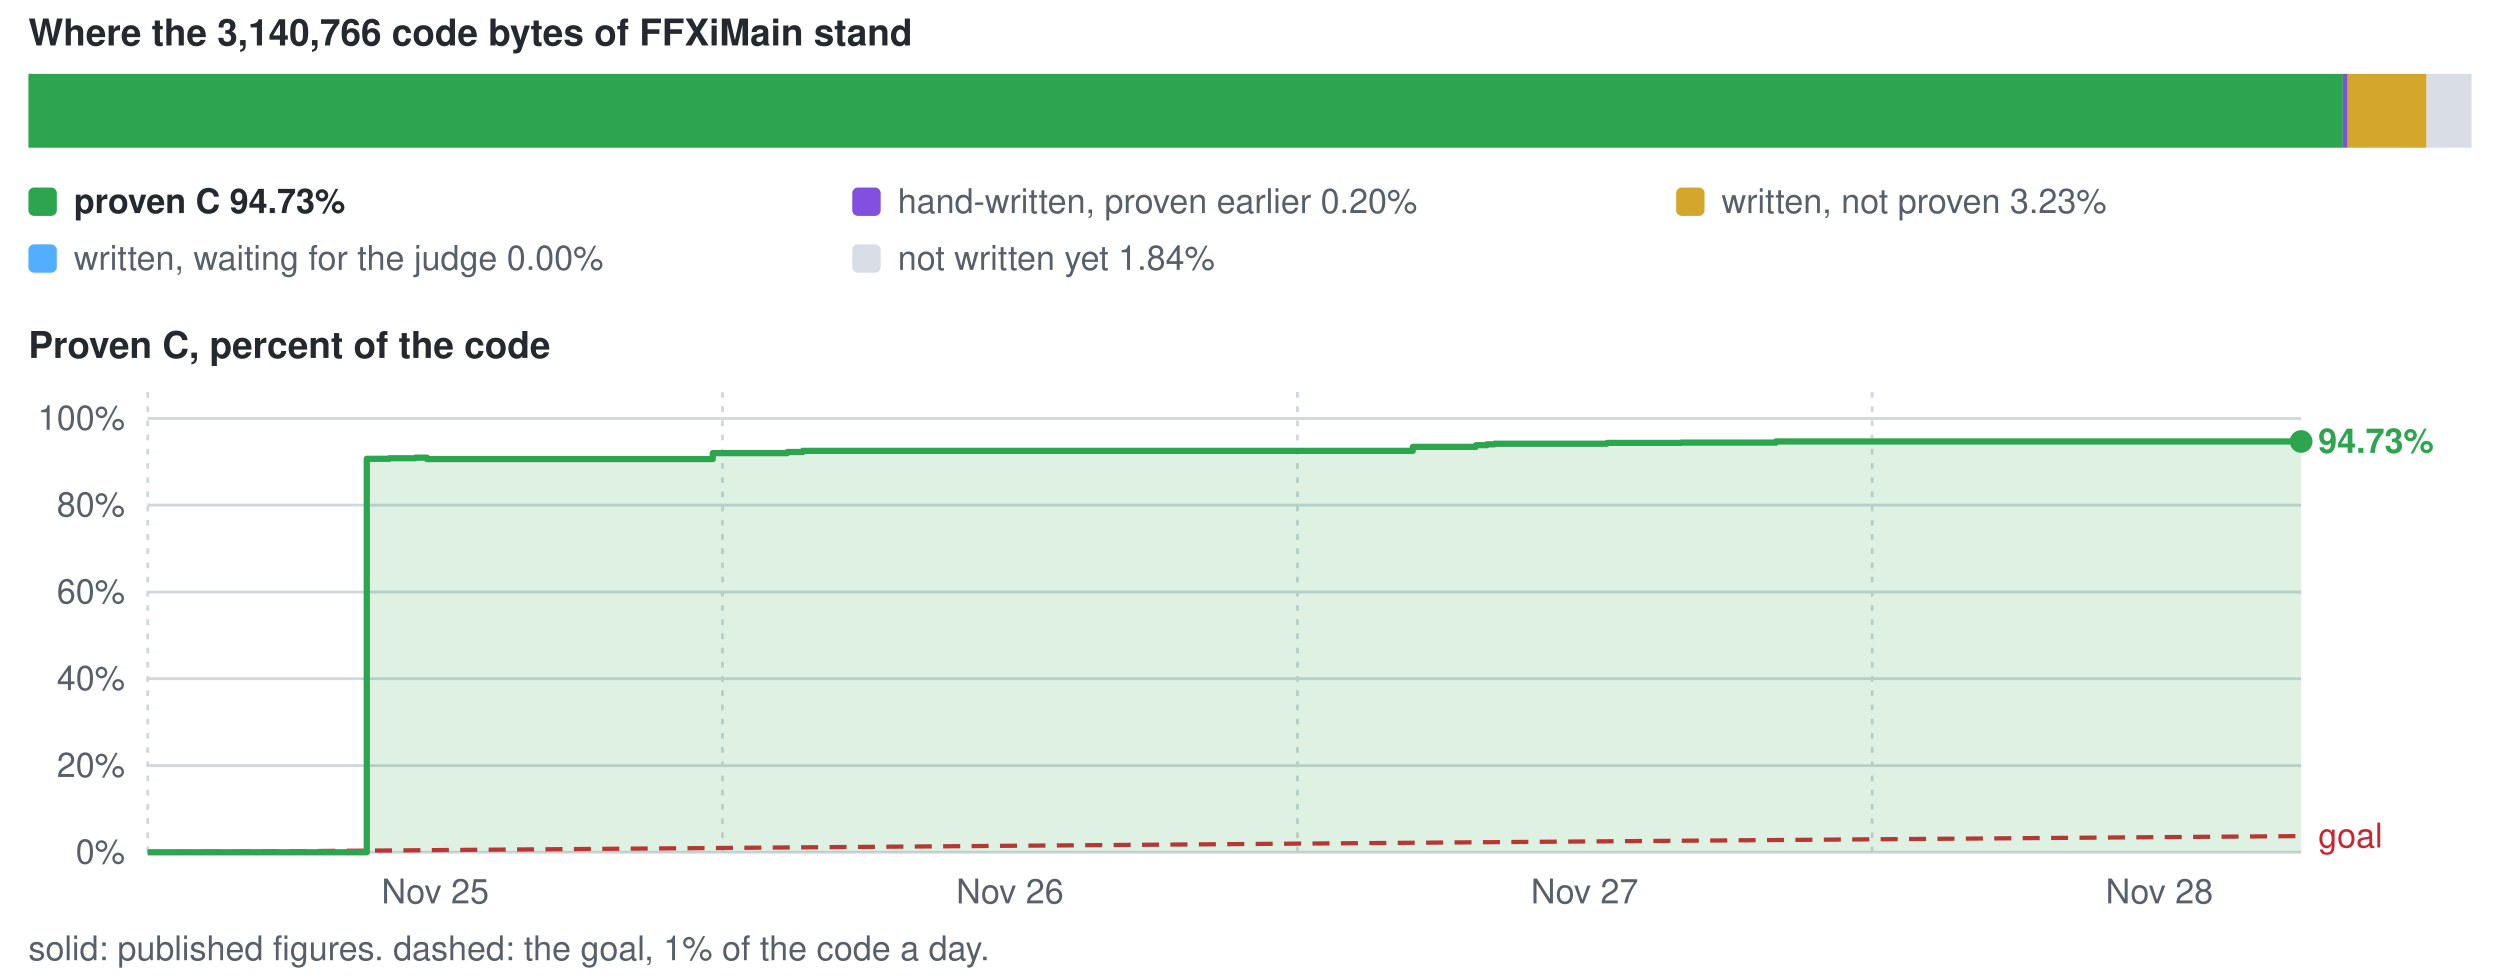
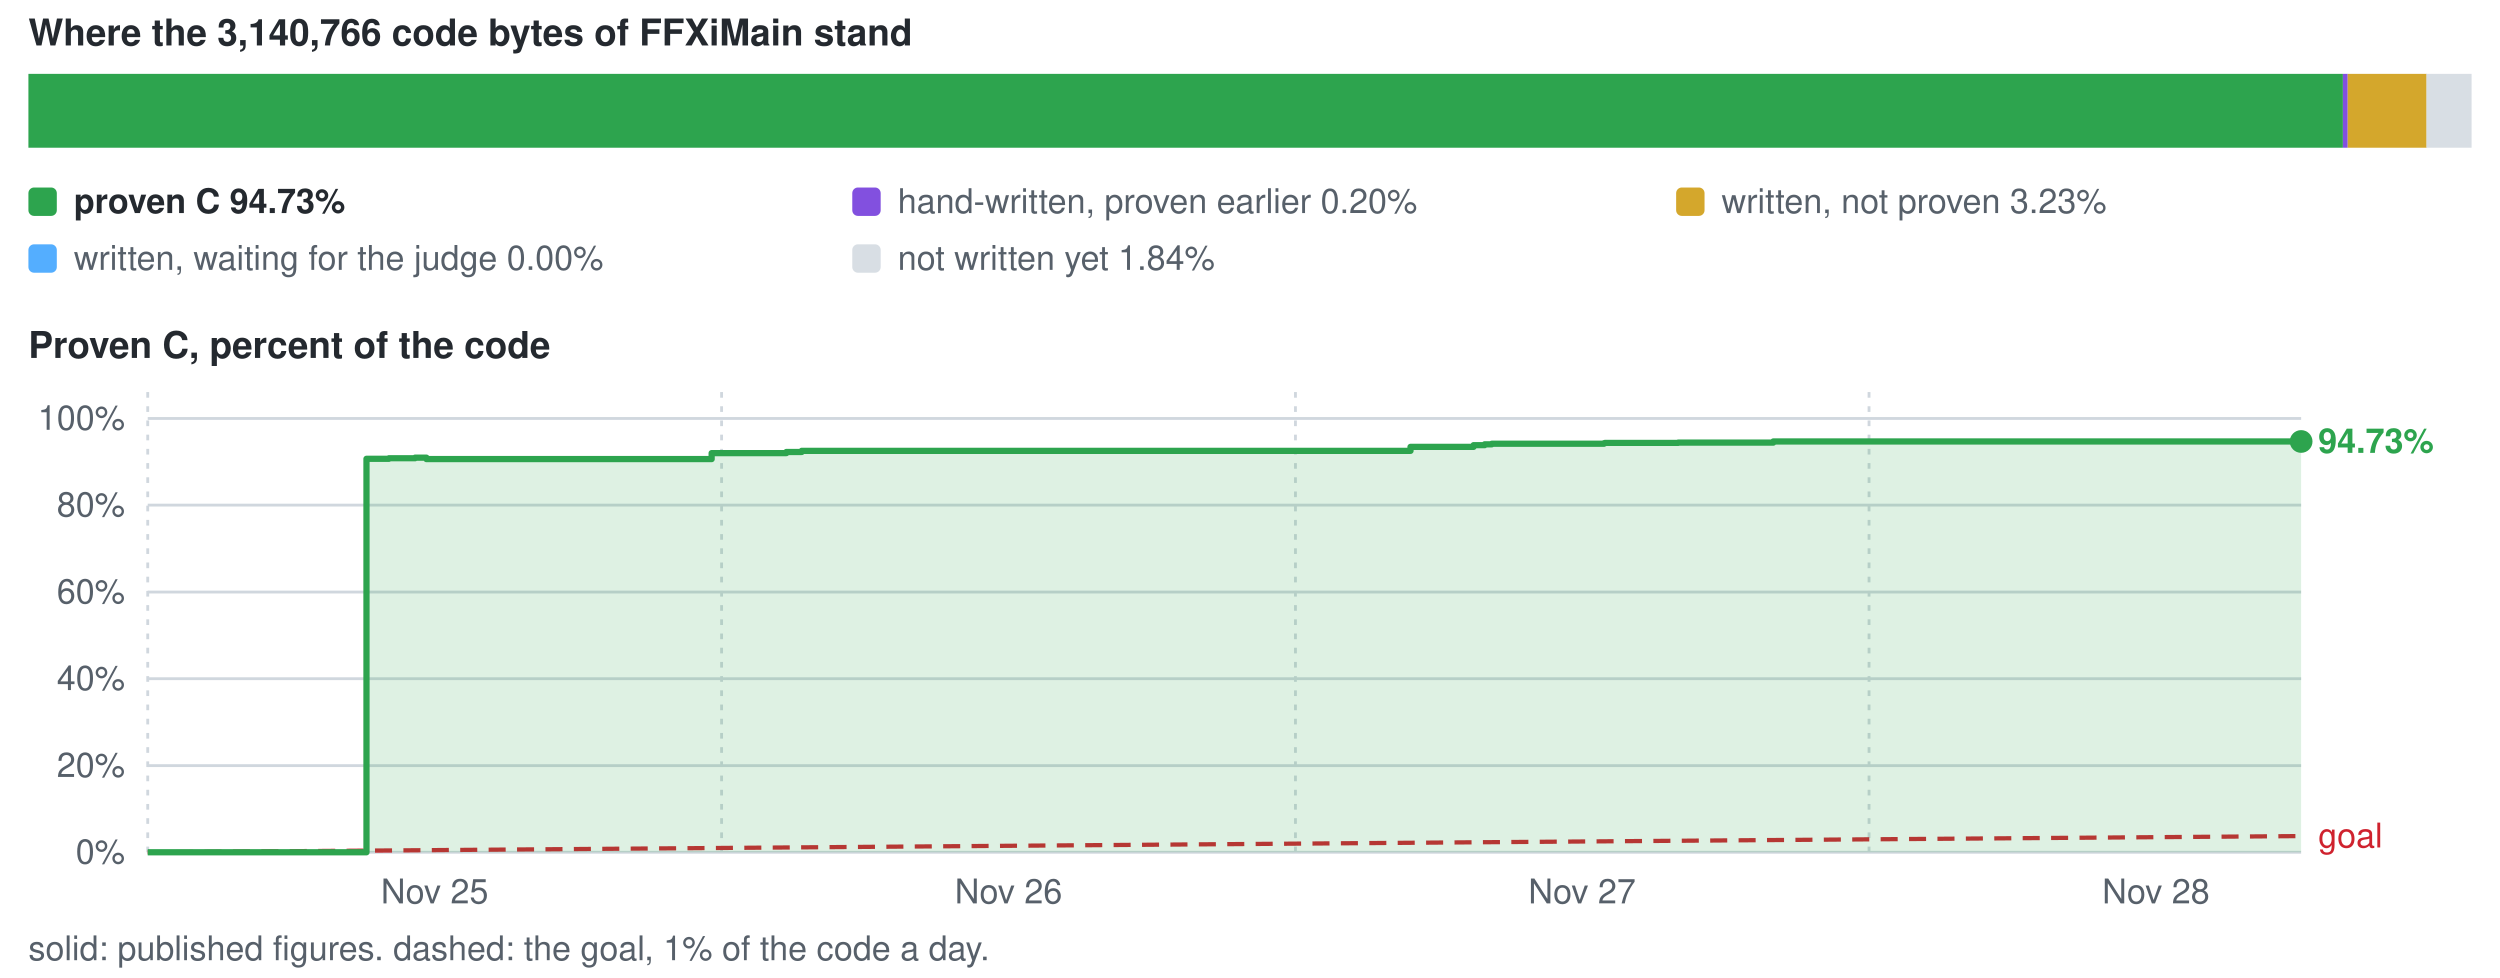
<svg xmlns="http://www.w3.org/2000/svg" viewBox="0 0 880 344" width="880" height="344" role="img" aria-label="conversion progress">
  <style>text{font-family:-apple-system,BlinkMacSystemFont,'Segoe UI',Helvetica,Arial,sans-serif;font-size:12px;fill:#57606a}.s{fill:#24292f;font-weight:600}.b{font-size:13px}</style>
  <text x="10" y="16" class="s b">Where the 3,140,766 code bytes of FFXiMain stand</text>
  <rect x="10.0" y="26" width="814.7" height="26" fill="#2da44e" />
  <rect x="824.7" y="26" width="1.7" height="26" fill="#8250df" />
  <rect x="826.4" y="26" width="27.8" height="26" fill="#d4a72c" />
  <rect x="854.1" y="26" width="15.9" height="26" fill="#d8dee4" />
  <rect x="10" y="66" width="10" height="10" rx="2" fill="#2da44e" />
  <text x="26" y="75" class="s">proven C 94.73%</text>
  <rect x="300" y="66" width="10" height="10" rx="2" fill="#8250df" />
  <text x="316" y="75">hand-written, proven earlier 0.20%</text>
  <rect x="590" y="66" width="10" height="10" rx="2" fill="#d4a72c" />
  <text x="606" y="75">written, not proven 3.23%</text>
  <rect x="10" y="86" width="10" height="10" rx="2" fill="#54aeff" />
  <text x="26" y="95">written, waiting for the judge 0.00%</text>
  <rect x="300" y="86" width="10" height="10" rx="2" fill="#d8dee4" />
  <text x="316" y="95">not written yet 1.84%</text>
  <text x="10" y="126" class="s b">Proven C, percent of the code</text>
  <line x1="52" y1="300.0" x2="810" y2="300.0" stroke="#d0d7de" stroke-width="1" />
  <text x="44" y="304.0" text-anchor="end">0%</text>
  <line x1="52" y1="269.5" x2="810" y2="269.5" stroke="#d0d7de" stroke-width="1" />
  <text x="44" y="273.5" text-anchor="end">20%</text>
  <line x1="52" y1="238.9" x2="810" y2="238.9" stroke="#d0d7de" stroke-width="1" />
  <text x="44" y="242.9" text-anchor="end">40%</text>
  <line x1="52" y1="208.4" x2="810" y2="208.4" stroke="#d0d7de" stroke-width="1" />
  <text x="44" y="212.4" text-anchor="end">60%</text>
  <line x1="52" y1="177.8" x2="810" y2="177.8" stroke="#d0d7de" stroke-width="1" />
  <text x="44" y="181.8" text-anchor="end">80%</text>
  <line x1="52" y1="147.3" x2="810" y2="147.3" stroke="#d0d7de" stroke-width="1" />
  <text x="44" y="151.3" text-anchor="end">100%</text>
  <line x1="52.0" y1="138" x2="52.0" y2="300" stroke="#d0d7de" stroke-width="1" stroke-dasharray="2 3" />
-   <text x="153.2" y="318" text-anchor="middle">Nov 25</text>
-   <line x1="254.3" y1="138" x2="254.3" y2="300" stroke="#d0d7de" stroke-width="1" stroke-dasharray="2 3" />
-   <text x="355.5" y="318" text-anchor="middle">Nov 26</text>
-   <line x1="456.7" y1="138" x2="456.7" y2="300" stroke="#d0d7de" stroke-width="1" stroke-dasharray="2 3" />
-   <text x="557.8" y="318" text-anchor="middle">Nov 27</text>
-   <line x1="659.0" y1="138" x2="659.0" y2="300" stroke="#d0d7de" stroke-width="1" stroke-dasharray="2 3" />
-   <text x="760.1" y="318" text-anchor="middle">Nov 28</text>
+   <text x="153.0" y="318" text-anchor="middle">Nov 25</text>
+   <line x1="254.0" y1="138" x2="254.0" y2="300" stroke="#d0d7de" stroke-width="1" stroke-dasharray="2 3" />
+   <text x="355.0" y="318" text-anchor="middle">Nov 26</text>
+   <line x1="456.0" y1="138" x2="456.0" y2="300" stroke="#d0d7de" stroke-width="1" stroke-dasharray="2 3" />
+   <text x="556.9" y="318" text-anchor="middle">Nov 27</text>
+   <line x1="657.9" y1="138" x2="657.9" y2="300" stroke="#d0d7de" stroke-width="1" stroke-dasharray="2 3" />
+   <text x="758.9" y="318" text-anchor="middle">Nov 28</text>
  <line x1="52.0" y1="300.0" x2="810.0" y2="294.3" stroke="#cf222e" stroke-width="1.5" stroke-dasharray="6 4" />
  <text x="816.0" y="298.3" style="fill:#cf222e">goal</text>
-   <path d="M52.0 300.0 H129.1 V161.5 H137.0 V161.3 H140.4 V161.3 H142.1 V161.3 H146.2 V161.1 H148.6 V161.1 H150.3 V161.6 H250.9 V159.5 H277.1 V159.1 H282.6 V158.7 H284.2 V158.7 H285.6 V158.7 H287.9 V158.7 H295.5 V158.7 H311.4 V158.7 H497.3 V157.3 H519.5 V156.7 H523.4 V156.4 H526.0 V156.2 H527.0 V156.2 H527.7 V156.2 H528.2 V156.2 H528.6 V156.2 H530.5 V156.2 H531.0 V156.2 H565.5 V156.0 H565.9 V155.9 H566.0 V155.9 H566.9 V155.9 H567.0 V155.9 H571.9 V155.9 H591.7 V155.8 H592.7 V155.8 H612.5 V155.8 H614.7 V155.8 H625.1 V155.4 H760.8 V155.4 H780.0 V155.4 H786.9 V155.4 H798.5 V155.4 H803.1 V155.4 H803.9 V155.4 H806.4 V155.4 H806.4 V155.4 H810.0 V155.4 V300.0 H52.0 Z" fill="#2da44e" fill-opacity="0.16" />
-   <path d="M52.0 300.0 H129.1 V161.5 H137.0 V161.3 H140.4 V161.3 H142.1 V161.3 H146.2 V161.1 H148.6 V161.1 H150.3 V161.6 H250.9 V159.5 H277.1 V159.1 H282.6 V158.7 H284.2 V158.7 H285.6 V158.7 H287.9 V158.7 H295.5 V158.7 H311.4 V158.7 H497.3 V157.3 H519.5 V156.7 H523.4 V156.4 H526.0 V156.2 H527.0 V156.2 H527.7 V156.2 H528.2 V156.2 H528.6 V156.2 H530.5 V156.2 H531.0 V156.2 H565.5 V156.0 H565.9 V155.9 H566.0 V155.9 H566.9 V155.9 H567.0 V155.9 H571.9 V155.9 H591.7 V155.8 H592.7 V155.8 H612.5 V155.8 H614.7 V155.8 H625.1 V155.4 H760.8 V155.4 H780.0 V155.4 H786.9 V155.4 H798.5 V155.4 H803.1 V155.4 H803.9 V155.4 H806.4 V155.4 H806.4 V155.4 H810.0 V155.4" fill="none" stroke="#2da44e" stroke-width="2.2" stroke-linejoin="round" />
+   <path d="M52.0 300.0 H129.0 V161.5 H136.9 V161.3 H140.3 V161.3 H141.9 V161.3 H146.1 V161.1 H148.4 V161.1 H150.1 V161.6 H250.5 V159.5 H276.8 V159.1 H282.2 V158.7 H283.8 V158.7 H285.1 V158.7 H287.5 V158.7 H295.1 V158.7 H311.0 V158.7 H496.5 V157.3 H518.7 V156.7 H522.6 V156.4 H525.1 V156.2 H526.2 V156.2 H526.9 V156.2 H527.4 V156.2 H527.8 V156.2 H529.7 V156.2 H530.1 V156.2 H564.6 V156.0 H565.0 V155.9 H565.1 V155.9 H566.0 V155.9 H566.1 V155.9 H571.0 V155.9 H590.7 V155.8 H591.8 V155.8 H611.5 V155.8 H613.7 V155.8 H624.2 V155.4 H759.5 V155.4 H778.7 V155.4 H785.6 V155.4 H797.2 V155.4 H801.8 V155.4 H802.6 V155.4 H805.1 V155.4 H805.1 V155.4 H808.7 V155.4 H810.0 V155.4 V300.0 H52.0 Z" fill="#2da44e" fill-opacity="0.16" />
+   <path d="M52.0 300.0 H129.0 V161.5 H136.9 V161.3 H140.3 V161.3 H141.9 V161.3 H146.1 V161.1 H148.4 V161.1 H150.1 V161.6 H250.5 V159.5 H276.8 V159.1 H282.2 V158.7 H283.8 V158.7 H285.1 V158.7 H287.5 V158.7 H295.1 V158.7 H311.0 V158.7 H496.5 V157.3 H518.7 V156.7 H522.6 V156.4 H525.1 V156.2 H526.2 V156.2 H526.9 V156.2 H527.4 V156.2 H527.8 V156.2 H529.7 V156.2 H530.1 V156.2 H564.6 V156.0 H565.0 V155.9 H565.1 V155.9 H566.0 V155.9 H566.1 V155.9 H571.0 V155.9 H590.7 V155.8 H591.8 V155.8 H611.5 V155.8 H613.7 V155.8 H624.2 V155.4 H759.5 V155.4 H778.7 V155.4 H785.6 V155.4 H797.2 V155.4 H801.8 V155.4 H802.6 V155.4 H805.1 V155.4 H805.1 V155.4 H808.7 V155.4 H810.0 V155.4" fill="none" stroke="#2da44e" stroke-width="2.2" stroke-linejoin="round" />
  <circle cx="810.0" cy="155.4" r="4" fill="#2da44e" />
  <text x="816.0" y="159.4" class="s" style="fill:#2da44e">94.73%</text>
  <text x="10" y="338">solid: published figures. dashed: the goal, 1% of the code a day.</text>
</svg>
